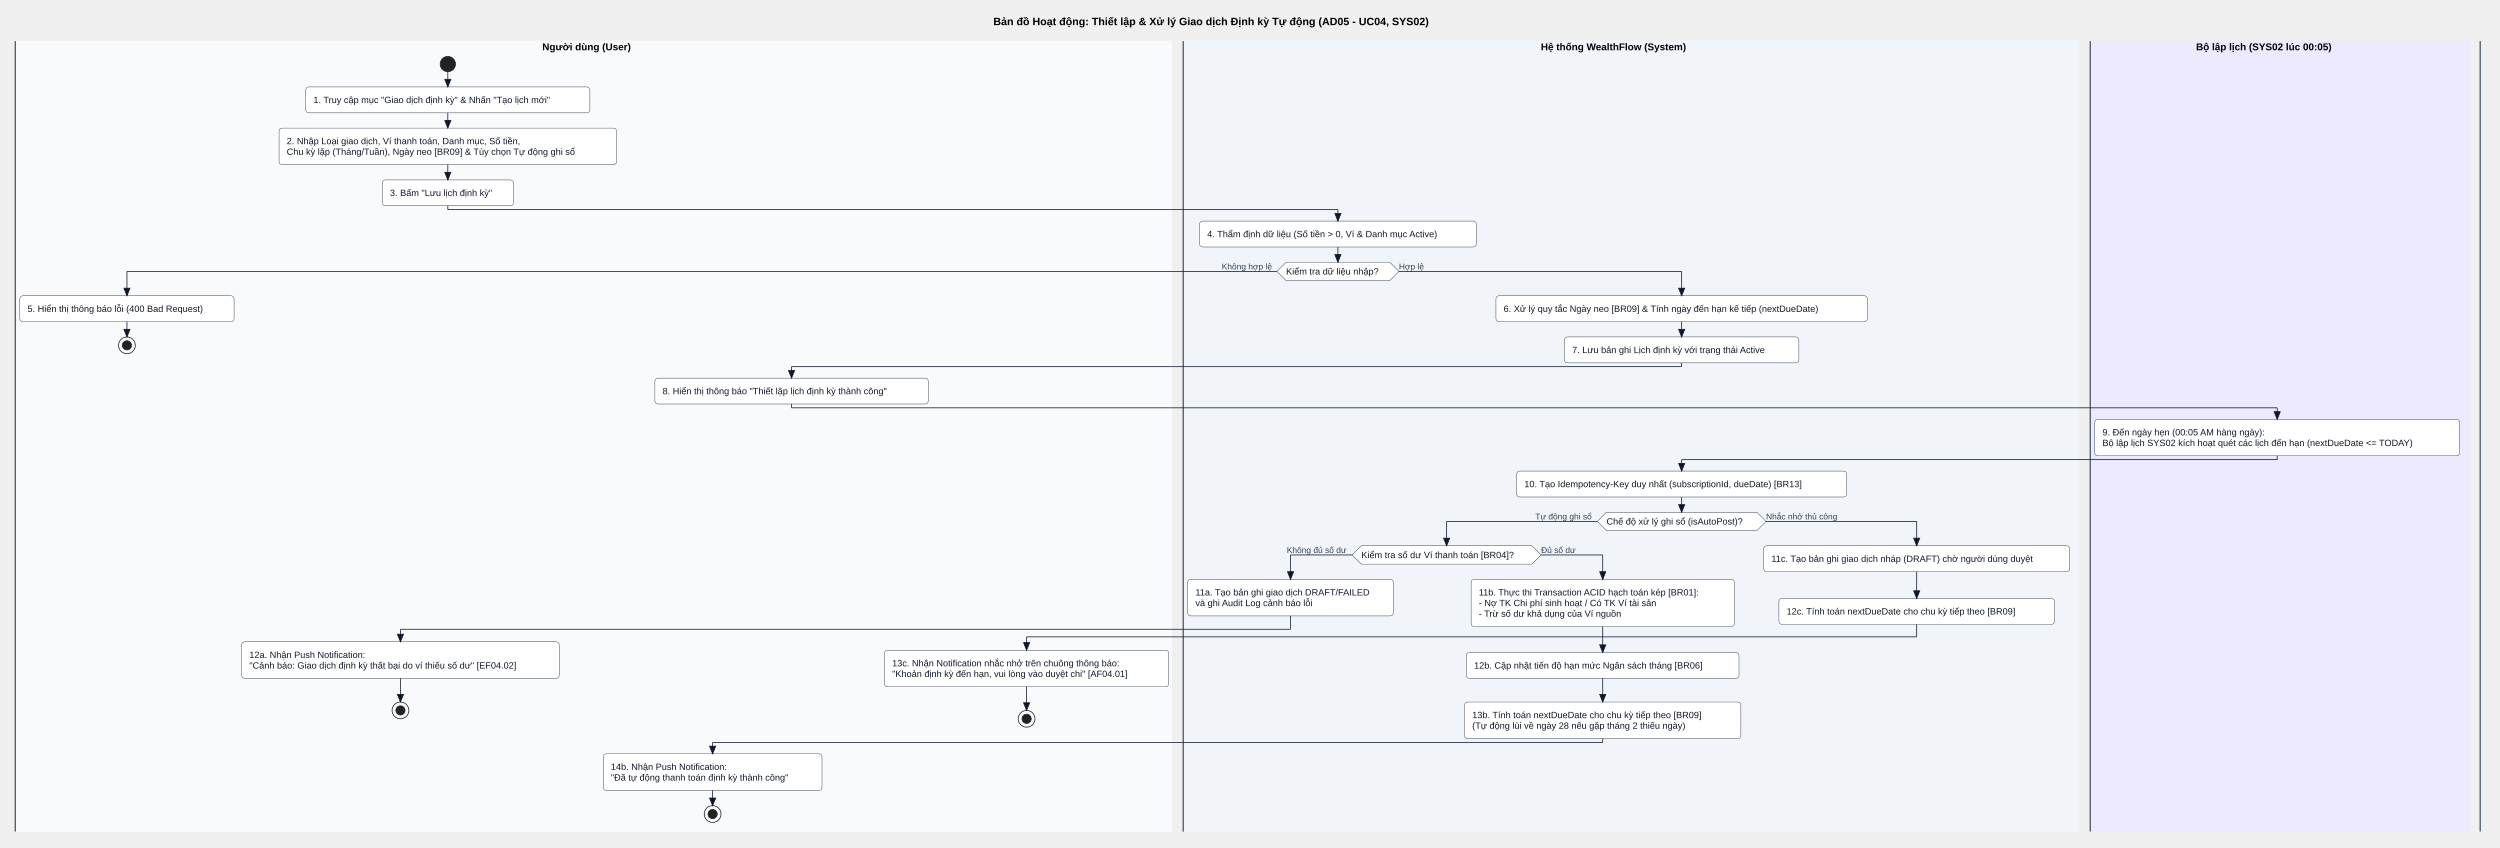
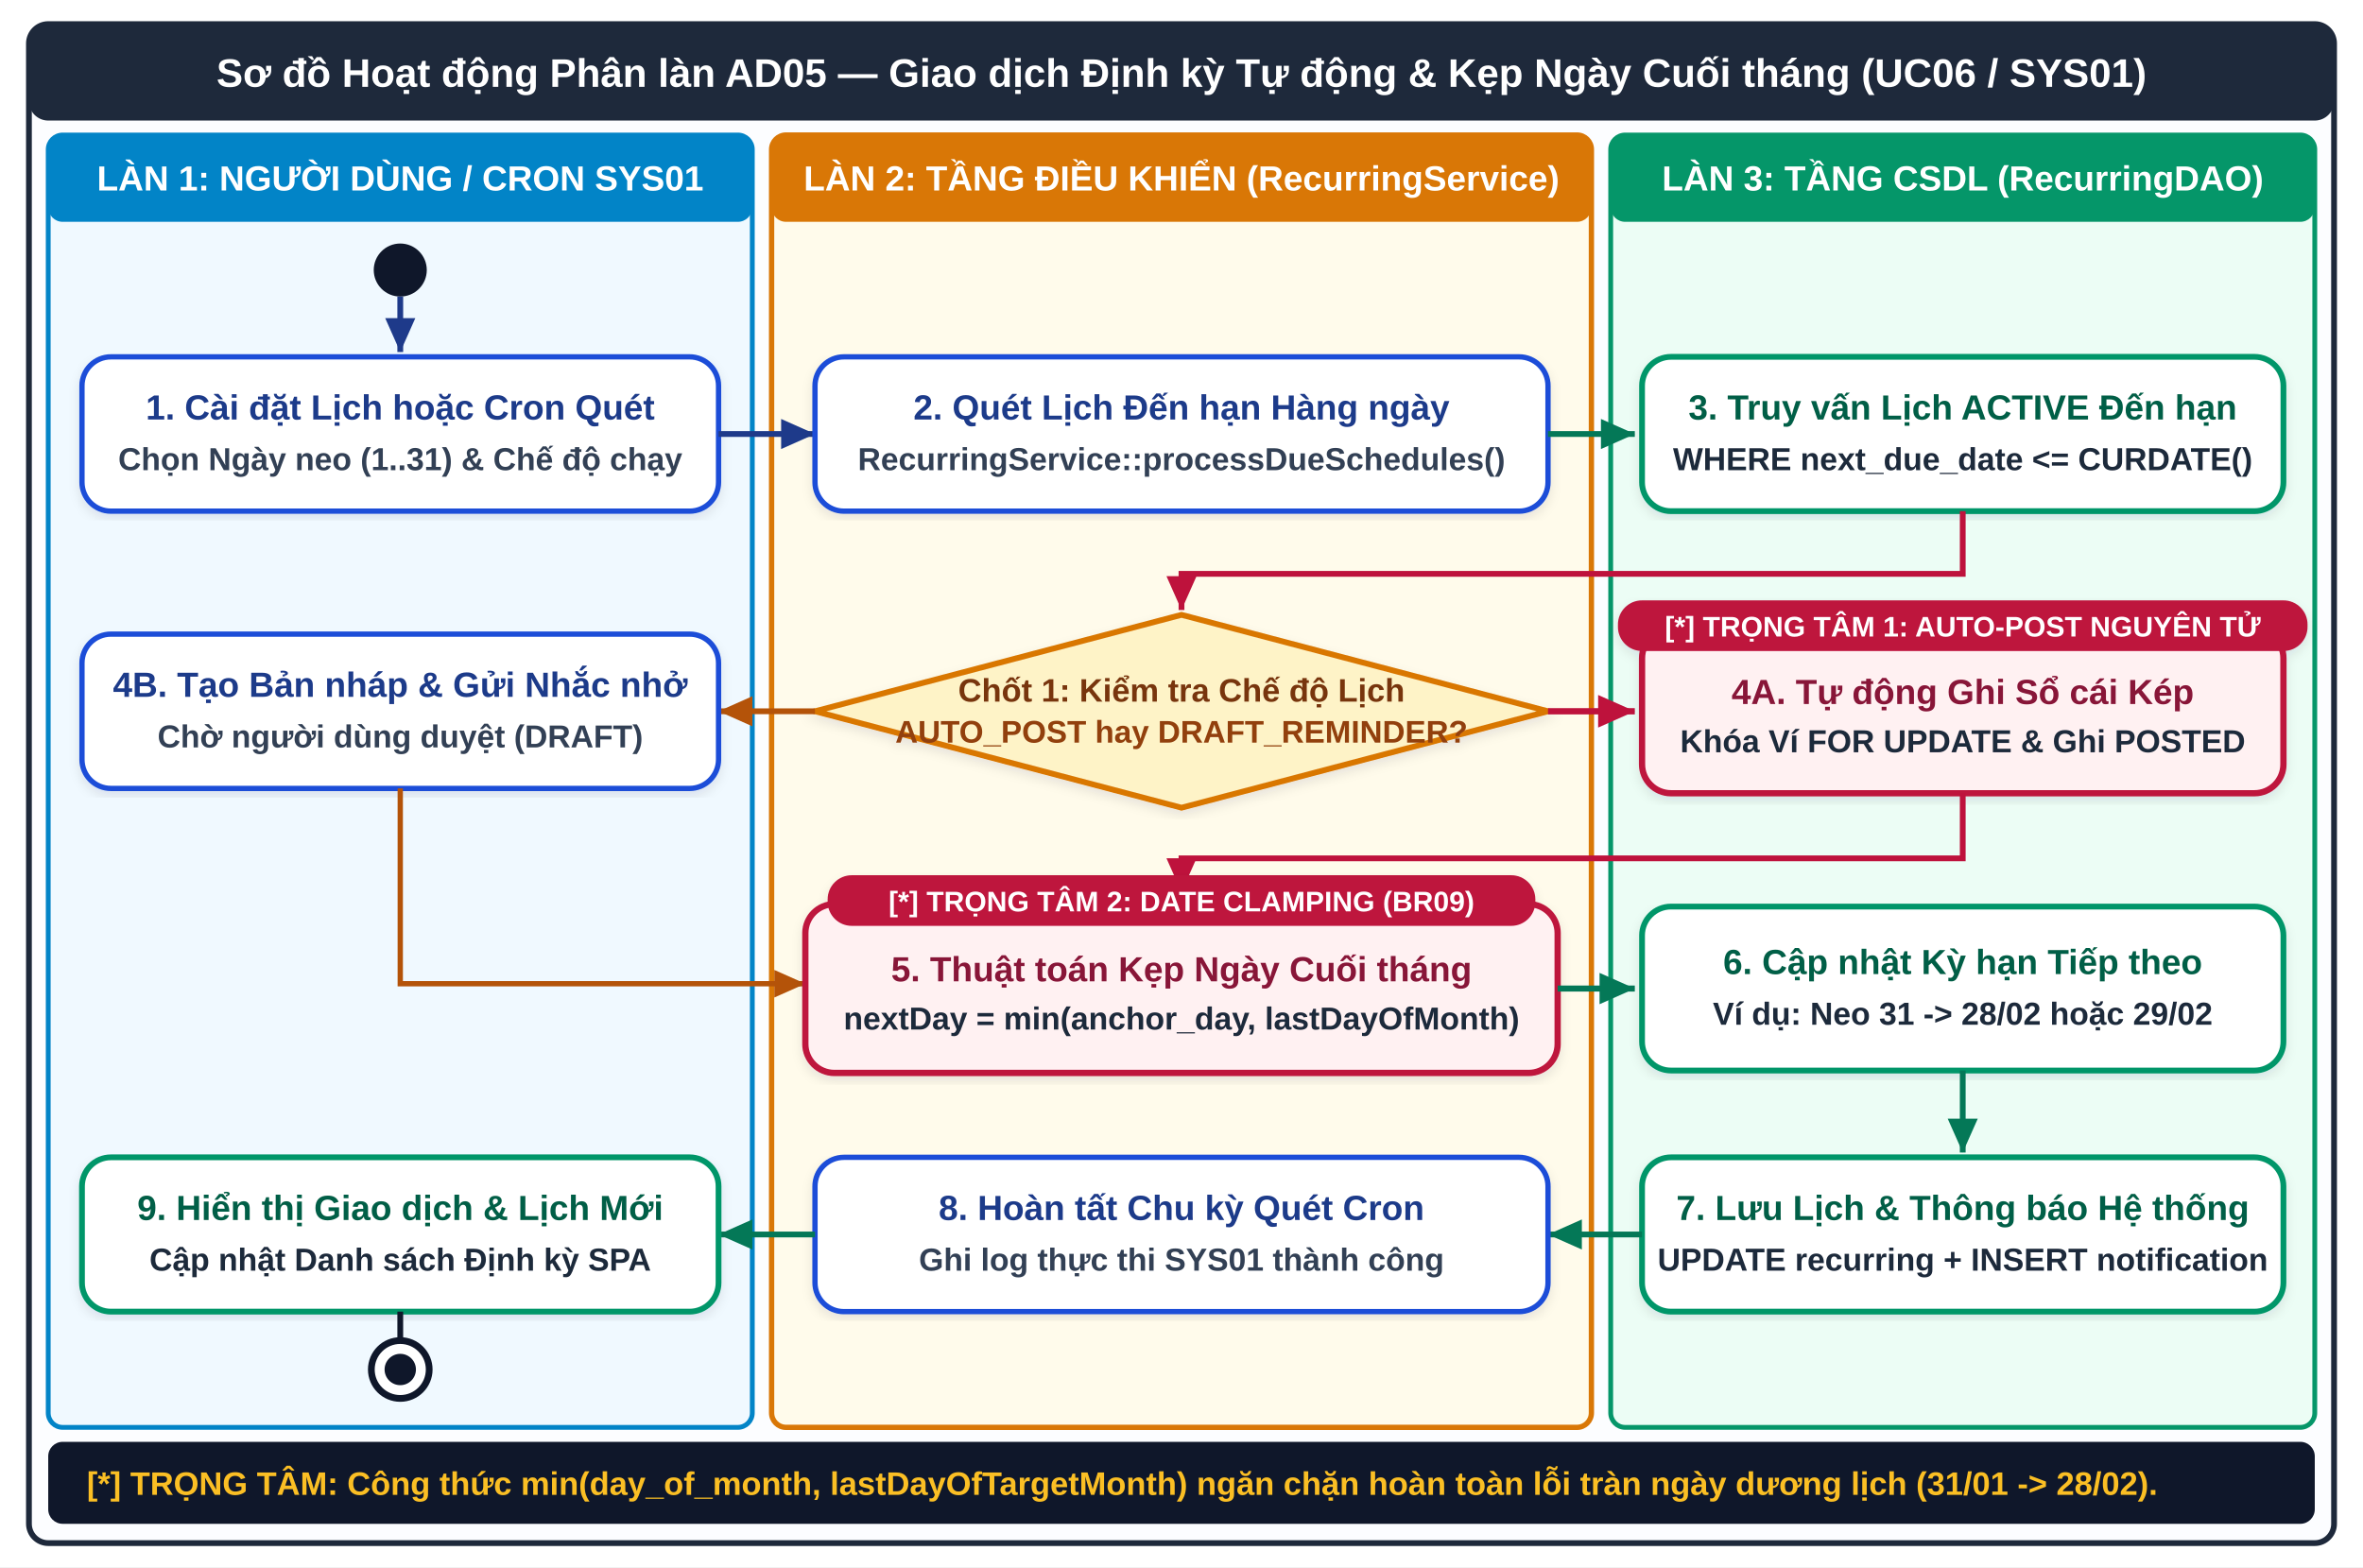
- <svg xmlns="http://www.w3.org/2000/svg" version="1.1" data-diagram-type="ACTIVITY" style="width:3278px;height:1111px;background:#FFFFFF;" width="3278px" height="1111px" viewBox="0 0 3278 1111" zoomAndPan="magnify" preserveAspectRatio="none" contentStyleType="text/css">
-   <defs />
-   <g font-family="sans-serif" lengthAdjust="spacing">
-     <g class="title" data-source-line="1">
-       <text x="1302.459" y="32.995" fill="#000" font-size="14" textLength="671.084" font-weight="700" font-family="'Segoe UI', Arial, sans-serif">Bản đồ Hoạt động: Thiết lập &amp; Xử lý Giao dịch Định kỳ Tự động (AD05 - UC04, SYS02)</text>
-     </g>
-     <rect x="20" y="53.863" width="3231.003" height="15.133" fill="none" style="stroke:none;" />
-     <rect x="20" y="53.863" width="1516.415" height="1036.508" fill="#F8FAFC" style="stroke:#F8FAFC;stroke-width:1;" />
-     <ellipse cx="587.181" cy="83.996" rx="10" ry="10" fill="#222" style="stroke:#222;stroke-width:1;" />
-     <rect x="400.887" y="113.996" width="372.588" height="33.969" fill="#FFF" style="stroke:#0F172A;stroke-width:0.5;" rx="4" ry="4" />
-     <text x="410.887" y="135.134" fill="#0F172A" font-size="12" textLength="352.588" font-family="'Segoe UI', Arial, sans-serif">1. Truy cập mục "Giao dịch định kỳ" &amp; Nhấn "Tạo lịch mới"</text>
-     <rect x="365.903" y="167.964" width="442.555" height="47.938" fill="#FFF" style="stroke:#0F172A;stroke-width:0.5;" rx="4" ry="4" />
-     <text x="375.903" y="189.103" fill="#0F172A" font-size="12" textLength="344.842" font-family="'Segoe UI', Arial, sans-serif">2. Nhập Loại giao dịch, Ví thanh toán, Danh mục, Số tiền,</text>
-     <text x="375.903" y="203.072" fill="#0F172A" font-size="12" textLength="422.555" font-family="'Segoe UI', Arial, sans-serif">Chu kỳ lặp (Tháng/Tuần), Ngày neo [BR09] &amp; Tùy chọn Tự động ghi sổ</text>
-     <rect x="501.272" y="235.902" width="171.816" height="33.969" fill="#FFF" style="stroke:#0F172A;stroke-width:0.5;" rx="4" ry="4" />
-     <text x="511.272" y="257.041" fill="#0F172A" font-size="12" textLength="151.816" font-family="'Segoe UI', Arial, sans-serif">3. Bấm "Lưu lịch định kỳ"</text>
-     <rect x="26" y="387.839" width="280.906" height="33.969" fill="#FFF" style="stroke:#0F172A;stroke-width:0.5;" rx="4" ry="4" />
-     <text x="36" y="408.978" fill="#0F172A" font-size="12" textLength="260.906" font-family="'Segoe UI', Arial, sans-serif">5. Hiển thị thông báo lỗi (400 Bad Request)</text>
-     <ellipse cx="166.453" cy="452.808" rx="11" ry="11" fill="none" style="stroke:#222;stroke-width:1;" />
-     <ellipse cx="166.453" cy="452.808" rx="6" ry="6" fill="#222" style="stroke:#222;stroke-width:1;" />
-     <rect x="858.704" y="495.777" width="358.408" height="33.969" fill="#FFF" style="stroke:#0F172A;stroke-width:0.5;" rx="4" ry="4" />
-     <text x="868.704" y="516.916" fill="#0F172A" font-size="12" textLength="338.408" font-family="'Segoe UI', Arial, sans-serif">8. Hiển thị thông báo "Thiết lập lịch định kỳ thành công"</text>
-     <rect x="316.906" y="841.558" width="416.34" height="47.938" fill="#FFF" style="stroke:#0F172A;stroke-width:0.5;" rx="4" ry="4" />
-     <text x="326.906" y="862.697" fill="#0F172A" font-size="12" textLength="171.018" font-family="'Segoe UI', Arial, sans-serif">12a. Nhận Push Notification:</text>
-     <text x="326.906" y="876.666" fill="#0F172A" font-size="12" textLength="396.34" font-family="'Segoe UI', Arial, sans-serif">"Cảnh báo: Giao dịch định kỳ thất bại do ví thiếu số dư" [EF04.02]</text>
-     <ellipse cx="525.076" cy="931.496" rx="11" ry="11" fill="none" style="stroke:#222;stroke-width:1;" />
-     <ellipse cx="525.076" cy="931.496" rx="6" ry="6" fill="#222" style="stroke:#222;stroke-width:1;" />
-     <rect x="790.98" y="988.433" width="286.83" height="47.938" fill="#FFF" style="stroke:#0F172A;stroke-width:0.5;" rx="4" ry="4" />
-     <text x="800.98" y="1009.572" fill="#0F172A" font-size="12" textLength="171.281" font-family="'Segoe UI', Arial, sans-serif">14b. Nhận Push Notification:</text>
-     <text x="800.98" y="1023.541" fill="#0F172A" font-size="12" textLength="266.83" font-family="'Segoe UI', Arial, sans-serif">"Đã tự động thanh toán định kỳ thành công"</text>
-     <ellipse cx="934.396" cy="1067.371" rx="11" ry="11" fill="none" style="stroke:#222;stroke-width:1;" />
-     <ellipse cx="934.396" cy="1067.371" rx="6" ry="6" fill="#222" style="stroke:#222;stroke-width:1;" />
-     <rect x="1159.745" y="852.558" width="372.67" height="47.938" fill="#FFF" style="stroke:#0F172A;stroke-width:0.5;" rx="4" ry="4" />
-     <text x="1169.745" y="873.697" fill="#0F172A" font-size="12" textLength="338.537" font-family="'Segoe UI', Arial, sans-serif">13c. Nhận Notification nhắc nhở trên chuông thông báo:</text>
-     <text x="1169.745" y="887.666" fill="#0F172A" font-size="12" textLength="352.67" font-family="'Segoe UI', Arial, sans-serif">"Khoản định kỳ đến hạn, vui lòng vào duyệt chi" [AF04.01]</text>
-     <ellipse cx="1346.08" cy="942.496" rx="11" ry="11" fill="none" style="stroke:#222;stroke-width:1;" />
-     <ellipse cx="1346.08" cy="942.496" rx="6" ry="6" fill="#222" style="stroke:#222;stroke-width:1;" />
-     <line x1="20" y1="53.863" x2="20" y2="1090.371" style="stroke:#334155;stroke-width:1.5;" />
-     <rect x="1551.415" y="53.863" width="1174.291" height="1036.508" fill="#F1F5F9" style="stroke:#F1F5F9;stroke-width:1;" />
-     <rect x="1572.852" y="289.871" width="362.838" height="33.969" fill="#FFF" style="stroke:#0F172A;stroke-width:0.5;" rx="4" ry="4" />
-     <text x="1582.852" y="311.009" fill="#0F172A" font-size="12" textLength="342.838" font-family="'Segoe UI', Arial, sans-serif">4. Thẩm định dữ liệu (Số tiền &gt; 0, Ví &amp; Danh mục Active)</text>
-     <polygon points="1686.294,343.839,1822.249,343.839,1834.249,355.839,1822.249,367.839,1686.294,367.839,1674.294,355.839,1686.294,343.839" fill="#FFF" style="stroke:#0F172A;stroke-width:0.5;stroke-linejoin:miter;stroke-miterlimit:10;" />
-     <text x="1686.294" y="359.994" fill="#0F172A" font-size="12" textLength="135.955" font-family="'Segoe UI', Arial, sans-serif">Kiểm tra dữ liệu nhập?</text>
-     <text x="1601.924" y="353.245" fill="#334155" font-size="11" textLength="72.37" font-family="'Segoe UI', Arial, sans-serif">Không hợp lệ</text>
-     <text x="1834.249" y="353.245" fill="#334155" font-size="11" textLength="35.304" font-family="'Segoe UI', Arial, sans-serif">Hợp lệ</text>
-     <rect x="1961.494" y="387.839" width="487.01" height="33.969" fill="#FFF" style="stroke:#0F172A;stroke-width:0.5;" rx="4" ry="4" />
-     <text x="1971.494" y="408.978" fill="#0F172A" font-size="12" textLength="467.01" font-family="'Segoe UI', Arial, sans-serif">6. Xử lý quy tắc Ngày neo [BR09] &amp; Tính ngày đến hạn kế tiếp (nextDueDate)</text>
-     <rect x="2051.309" y="441.808" width="307.379" height="33.969" fill="#FFF" style="stroke:#0F172A;stroke-width:0.5;" rx="4" ry="4" />
-     <text x="2061.309" y="462.947" fill="#0F172A" font-size="12" textLength="287.379" font-family="'Segoe UI', Arial, sans-serif">7. Lưu bản ghi Lịch định kỳ với trạng thái Active</text>
-     <rect x="1988.655" y="617.683" width="432.688" height="33.969" fill="#FFF" style="stroke:#0F172A;stroke-width:0.5;" rx="4" ry="4" />
-     <text x="1998.655" y="638.822" fill="#0F172A" font-size="12" textLength="412.688" font-family="'Segoe UI', Arial, sans-serif">10. Tạo Idempotency-Key duy nhất (subscriptionId, dueDate) [BR13]</text>
-     <polygon points="2106.388,671.652,2303.609,671.652,2315.609,683.652,2303.609,695.652,2106.388,695.652,2094.388,683.652,2106.388,671.652" fill="#FFF" style="stroke:#0F172A;stroke-width:0.5;stroke-linejoin:miter;stroke-miterlimit:10;" />
-     <text x="2106.388" y="687.806" fill="#0F172A" font-size="12" textLength="197.221" font-family="'Segoe UI', Arial, sans-serif">Chế độ xử lý ghi sổ (isAutoPost)?</text>
-     <text x="2013.07" y="681.058" fill="#334155" font-size="11" textLength="81.318" font-family="'Segoe UI', Arial, sans-serif">Tự động ghi sổ</text>
-     <text x="2315.609" y="681.058" fill="#334155" font-size="11" textLength="104.14" font-family="'Segoe UI', Arial, sans-serif">Nhắc nhở thủ công</text>
-     <polygon points="1784.936,715.652,2008.717,715.652,2020.717,727.652,2008.717,739.652,1784.936,739.652,1772.936,727.652,1784.936,715.652" fill="#FFF" style="stroke:#0F172A;stroke-width:0.5;stroke-linejoin:miter;stroke-miterlimit:10;" />
-     <text x="1784.936" y="731.806" fill="#0F172A" font-size="12" textLength="223.781" font-family="'Segoe UI', Arial, sans-serif">Kiểm tra số dư Ví thanh toán [BR04]?</text>
-     <text x="1687.208" y="725.058" fill="#334155" font-size="11" textLength="85.728" font-family="'Segoe UI', Arial, sans-serif">Không đủ số dư</text>
-     <text x="2020.717" y="725.058" fill="#334155" font-size="11" textLength="48.904" font-family="'Segoe UI', Arial, sans-serif">Đủ số dư</text>
-     <rect x="1557.415" y="759.652" width="269.504" height="47.938" fill="#FFF" style="stroke:#0F172A;stroke-width:0.5;" rx="4" ry="4" />
-     <text x="1567.415" y="780.791" fill="#0F172A" font-size="12" textLength="249.504" font-family="'Segoe UI', Arial, sans-serif">11a. Tạo bản ghi giao dịch DRAFT/FAILED</text>
-     <text x="1567.415" y="794.759" fill="#0F172A" font-size="12" textLength="174.498" font-family="'Segoe UI', Arial, sans-serif">và ghi Audit Log cảnh báo lỗi</text>
-     <rect x="1928.915" y="759.652" width="345.143" height="61.906" fill="#FFF" style="stroke:#0F172A;stroke-width:0.5;" rx="4" ry="4" />
-     <text x="1938.915" y="780.791" fill="#0F172A" font-size="12" textLength="325.143" font-family="'Segoe UI', Arial, sans-serif">11b. Thực thi Transaction ACID hạch toán kép [BR01]:</text>
-     <text x="1938.915" y="794.759" fill="#0F172A" font-size="12" textLength="254.408" font-family="'Segoe UI', Arial, sans-serif">- Nợ TK Chi phí sinh hoạt / Có TK Ví tài sản</text>
-     <text x="1938.915" y="808.728" fill="#0F172A" font-size="12" textLength="206.76" font-family="'Segoe UI', Arial, sans-serif">- Trừ số dư khả dụng của Ví nguồn</text>
-     <rect x="1922.807" y="855.527" width="357.359" height="33.969" fill="#FFF" style="stroke:#0F172A;stroke-width:0.5;" rx="4" ry="4" />
-     <text x="1932.807" y="876.666" fill="#0F172A" font-size="12" textLength="337.359" font-family="'Segoe UI', Arial, sans-serif">12b. Cập nhật tiến độ hạn mức Ngân sách tháng [BR06]</text>
-     <rect x="1920.337" y="920.496" width="362.299" height="47.938" fill="#FFF" style="stroke:#0F172A;stroke-width:0.5;" rx="4" ry="4" />
-     <text x="1930.337" y="941.634" fill="#0F172A" font-size="12" textLength="342.299" font-family="'Segoe UI', Arial, sans-serif">13b. Tính toán nextDueDate cho chu kỳ tiếp theo [BR09]</text>
-     <text x="1930.337" y="955.603" fill="#0F172A" font-size="12" textLength="318.158" font-family="'Segoe UI', Arial, sans-serif">(Tự động lùi về ngày 28 nếu gặp tháng 2 thiếu ngày)</text>
-     <rect x="2312.636" y="715.652" width="401.07" height="33.969" fill="#FFF" style="stroke:#0F172A;stroke-width:0.5;" rx="4" ry="4" />
-     <text x="2322.636" y="736.791" fill="#0F172A" font-size="12" textLength="381.07" font-family="'Segoe UI', Arial, sans-serif">11c. Tạo bản ghi giao dịch nháp (DRAFT) chờ người dùng duyệt</text>
-     <rect x="2332.531" y="784.621" width="361.279" height="33.969" fill="#FFF" style="stroke:#0F172A;stroke-width:0.5;" rx="4" ry="4" />
-     <text x="2342.531" y="805.759" fill="#0F172A" font-size="12" textLength="341.279" font-family="'Segoe UI', Arial, sans-serif">12c. Tính toán nextDueDate cho chu kỳ tiếp theo [BR09]</text>
-     <line x1="1551.415" y1="53.863" x2="1551.415" y2="1090.371" style="stroke:#334155;stroke-width:1.5;" />
-     <rect x="2740.706" y="53.863" width="496.297" height="1036.508" fill="#EDE9FE" style="stroke:#EDE9FE;stroke-width:1;" />
-     <rect x="2746.706" y="549.746" width="478.297" height="47.938" fill="#FFF" style="stroke:#0F172A;stroke-width:0.5;" rx="4" ry="4" />
-     <text x="2756.706" y="570.884" fill="#0F172A" font-size="12" textLength="241.119" font-family="'Segoe UI', Arial, sans-serif">9. Đến ngày hẹn (00:05 AM hàng ngày):</text>
-     <text x="2756.706" y="584.853" fill="#0F172A" font-size="12" textLength="458.297" font-family="'Segoe UI', Arial, sans-serif">Bộ lập lịch SYS02 kích hoạt quét các lịch đến hạn (nextDueDate &lt;= TODAY)</text>
-     <line x1="2740.706" y1="53.863" x2="2740.706" y2="1090.371" style="stroke:#334155;stroke-width:1.5;" />
-     <line x1="3252.003" y1="53.863" x2="3252.003" y2="1090.371" style="stroke:#334155;stroke-width:1.5;" />
-     <line x1="587.181" y1="93.996" x2="587.181" y2="113.996" style="stroke:#0F172A;stroke-width:1;" />
-     <polygon points="583.181,103.996,591.181,103.996,587.181,113.996" fill="#0F172A" style="stroke:#0F172A;stroke-width:1;stroke-linejoin:miter;stroke-miterlimit:10;" />
-     <line x1="587.181" y1="147.964" x2="587.181" y2="167.964" style="stroke:#0F172A;stroke-width:1;" />
-     <polygon points="583.181,157.964,591.181,157.964,587.181,167.964" fill="#0F172A" style="stroke:#0F172A;stroke-width:1;stroke-linejoin:miter;stroke-miterlimit:10;" />
-     <line x1="587.181" y1="215.902" x2="587.181" y2="235.902" style="stroke:#0F172A;stroke-width:1;" />
-     <polygon points="583.181,225.902,591.181,225.902,587.181,235.902" fill="#0F172A" style="stroke:#0F172A;stroke-width:1;stroke-linejoin:miter;stroke-miterlimit:10;" />
-     <line x1="166.453" y1="421.808" x2="166.453" y2="441.808" style="stroke:#0F172A;stroke-width:1;" />
-     <polygon points="162.453,431.808,170.453,431.808,166.453,441.808" fill="#0F172A" style="stroke:#0F172A;stroke-width:1;stroke-linejoin:miter;stroke-miterlimit:10;" />
-     <line x1="525.076" y1="889.496" x2="525.076" y2="920.496" style="stroke:#0F172A;stroke-width:1;" />
-     <polygon points="521.076,910.496,529.076,910.496,525.076,920.496" fill="#0F172A" style="stroke:#0F172A;stroke-width:1;stroke-linejoin:miter;stroke-miterlimit:10;" />
-     <line x1="934.396" y1="1036.371" x2="934.396" y2="1056.371" style="stroke:#0F172A;stroke-width:1;" />
-     <polygon points="930.396,1046.371,938.396,1046.371,934.396,1056.371" fill="#0F172A" style="stroke:#0F172A;stroke-width:1;stroke-linejoin:miter;stroke-miterlimit:10;" />
-     <line x1="1346.08" y1="900.496" x2="1346.08" y2="931.496" style="stroke:#0F172A;stroke-width:1;" />
-     <polygon points="1342.08,921.496,1350.08,921.496,1346.08,931.496" fill="#0F172A" style="stroke:#0F172A;stroke-width:1;stroke-linejoin:miter;stroke-miterlimit:10;" />
-     <line x1="2204.999" y1="421.808" x2="2204.999" y2="441.808" style="stroke:#0F172A;stroke-width:1;" />
-     <polygon points="2200.999,431.808,2208.999,431.808,2204.999,441.808" fill="#0F172A" style="stroke:#0F172A;stroke-width:1;stroke-linejoin:miter;stroke-miterlimit:10;" />
-     <line x1="2101.486" y1="821.558" x2="2101.486" y2="855.527" style="stroke:#0F172A;stroke-width:1;" />
-     <polygon points="2097.486,845.527,2105.486,845.527,2101.486,855.527" fill="#0F172A" style="stroke:#0F172A;stroke-width:1;stroke-linejoin:miter;stroke-miterlimit:10;" />
-     <line x1="2101.486" y1="889.496" x2="2101.486" y2="920.496" style="stroke:#0F172A;stroke-width:1;" />
-     <polygon points="2097.486,910.496,2105.486,910.496,2101.486,920.496" fill="#0F172A" style="stroke:#0F172A;stroke-width:1;stroke-linejoin:miter;stroke-miterlimit:10;" />
-     <line x1="1772.936" y1="727.652" x2="1692.167" y2="727.652" style="stroke:#0F172A;stroke-width:1;" />
-     <line x1="1692.167" y1="727.652" x2="1692.167" y2="759.652" style="stroke:#0F172A;stroke-width:1;" />
-     <polygon points="1688.167,749.652,1696.167,749.652,1692.167,759.652" fill="#0F172A" style="stroke:#0F172A;stroke-width:1;stroke-linejoin:miter;stroke-miterlimit:10;" />
-     <line x1="2020.717" y1="727.652" x2="2101.486" y2="727.652" style="stroke:#0F172A;stroke-width:1;" />
-     <line x1="2101.486" y1="727.652" x2="2101.486" y2="759.652" style="stroke:#0F172A;stroke-width:1;" />
-     <polygon points="2097.486,749.652,2105.486,749.652,2101.486,759.652" fill="#0F172A" style="stroke:#0F172A;stroke-width:1;stroke-linejoin:miter;stroke-miterlimit:10;" />
-     <line x1="2513.171" y1="749.621" x2="2513.171" y2="784.621" style="stroke:#0F172A;stroke-width:1;" />
-     <polygon points="2509.171,774.621,2517.171,774.621,2513.171,784.621" fill="#0F172A" style="stroke:#0F172A;stroke-width:1;stroke-linejoin:miter;stroke-miterlimit:10;" />
-     <line x1="2094.388" y1="683.652" x2="1896.827" y2="683.652" style="stroke:#0F172A;stroke-width:1;" />
-     <line x1="1896.827" y1="683.652" x2="1896.827" y2="715.652" style="stroke:#0F172A;stroke-width:1;" />
-     <polygon points="1892.827,705.652,1900.827,705.652,1896.827,715.652" fill="#0F172A" style="stroke:#0F172A;stroke-width:1;stroke-linejoin:miter;stroke-miterlimit:10;" />
-     <line x1="2315.609" y1="683.652" x2="2513.171" y2="683.652" style="stroke:#0F172A;stroke-width:1;" />
-     <line x1="2513.171" y1="683.652" x2="2513.171" y2="715.652" style="stroke:#0F172A;stroke-width:1;" />
-     <polygon points="2509.171,705.652,2517.171,705.652,2513.171,715.652" fill="#0F172A" style="stroke:#0F172A;stroke-width:1;stroke-linejoin:miter;stroke-miterlimit:10;" />
-     <line x1="2204.999" y1="651.652" x2="2204.999" y2="671.652" style="stroke:#0F172A;stroke-width:1;" />
-     <polygon points="2200.999,661.652,2208.999,661.652,2204.999,671.652" fill="#0F172A" style="stroke:#0F172A;stroke-width:1;stroke-linejoin:miter;stroke-miterlimit:10;" />
-     <line x1="1834.249" y1="355.839" x2="2204.999" y2="355.839" style="stroke:#0F172A;stroke-width:1;" />
-     <line x1="2204.999" y1="355.839" x2="2204.999" y2="387.839" style="stroke:#0F172A;stroke-width:1;" />
-     <polygon points="2200.999,377.839,2208.999,377.839,2204.999,387.839" fill="#0F172A" style="stroke:#0F172A;stroke-width:1;stroke-linejoin:miter;stroke-miterlimit:10;" />
-     <line x1="1754.271" y1="323.839" x2="1754.271" y2="343.839" style="stroke:#0F172A;stroke-width:1;" />
-     <polygon points="1750.271,333.839,1758.271,333.839,1754.271,343.839" fill="#0F172A" style="stroke:#0F172A;stroke-width:1;stroke-linejoin:miter;stroke-miterlimit:10;" />
-     <line x1="587.181" y1="269.871" x2="587.181" y2="274.871" style="stroke:#0F172A;stroke-width:1;" />
-     <line x1="587.181" y1="274.871" x2="1754.271" y2="274.871" style="stroke:#0F172A;stroke-width:1;" />
-     <line x1="1754.271" y1="274.871" x2="1754.271" y2="289.871" style="stroke:#0F172A;stroke-width:1;" />
-     <polygon points="1750.271,279.871,1758.271,279.871,1754.271,289.871" fill="#0F172A" style="stroke:#0F172A;stroke-width:1;stroke-linejoin:miter;stroke-miterlimit:10;" />
-     <line x1="2204.999" y1="475.777" x2="2204.999" y2="480.777" style="stroke:#0F172A;stroke-width:1;" />
-     <line x1="2204.999" y1="480.777" x2="1037.908" y2="480.777" style="stroke:#0F172A;stroke-width:1;" />
-     <line x1="1037.908" y1="480.777" x2="1037.908" y2="495.777" style="stroke:#0F172A;stroke-width:1;" />
-     <polygon points="1033.908,485.777,1041.908,485.777,1037.908,495.777" fill="#0F172A" style="stroke:#0F172A;stroke-width:1;stroke-linejoin:miter;stroke-miterlimit:10;" />
-     <line x1="1037.908" y1="529.746" x2="1037.908" y2="534.746" style="stroke:#0F172A;stroke-width:1;" />
-     <line x1="1037.908" y1="534.746" x2="2985.854" y2="534.746" style="stroke:#0F172A;stroke-width:1;" />
-     <line x1="2985.854" y1="534.746" x2="2985.854" y2="549.746" style="stroke:#0F172A;stroke-width:1;" />
-     <polygon points="2981.854,539.746,2989.854,539.746,2985.854,549.746" fill="#0F172A" style="stroke:#0F172A;stroke-width:1;stroke-linejoin:miter;stroke-miterlimit:10;" />
-     <line x1="2985.854" y1="597.683" x2="2985.854" y2="602.683" style="stroke:#0F172A;stroke-width:1;" />
-     <line x1="2985.854" y1="602.683" x2="2204.999" y2="602.683" style="stroke:#0F172A;stroke-width:1;" />
-     <line x1="2204.999" y1="602.683" x2="2204.999" y2="617.683" style="stroke:#0F172A;stroke-width:1;" />
-     <polygon points="2200.999,607.683,2208.999,607.683,2204.999,617.683" fill="#0F172A" style="stroke:#0F172A;stroke-width:1;stroke-linejoin:miter;stroke-miterlimit:10;" />
-     <line x1="1692.167" y1="807.589" x2="1692.167" y2="825.089" style="stroke:#0F172A;stroke-width:1;" />
-     <line x1="1692.167" y1="825.089" x2="525.076" y2="825.089" style="stroke:#0F172A;stroke-width:1;" />
-     <line x1="525.076" y1="825.089" x2="525.076" y2="841.558" style="stroke:#0F172A;stroke-width:1;" />
-     <polygon points="521.076,831.558,529.076,831.558,525.076,841.558" fill="#0F172A" style="stroke:#0F172A;stroke-width:1;stroke-linejoin:miter;stroke-miterlimit:10;" />
-     <line x1="2101.486" y1="968.433" x2="2101.486" y2="973.433" style="stroke:#0F172A;stroke-width:1;" />
-     <line x1="2101.486" y1="973.433" x2="934.396" y2="973.433" style="stroke:#0F172A;stroke-width:1;" />
-     <line x1="934.396" y1="973.433" x2="934.396" y2="988.433" style="stroke:#0F172A;stroke-width:1;" />
-     <polygon points="930.396,978.433,938.396,978.433,934.396,988.433" fill="#0F172A" style="stroke:#0F172A;stroke-width:1;stroke-linejoin:miter;stroke-miterlimit:10;" />
-     <line x1="2513.171" y1="818.589" x2="2513.171" y2="835.058" style="stroke:#0F172A;stroke-width:1;" />
-     <line x1="2513.171" y1="835.058" x2="1346.08" y2="835.058" style="stroke:#0F172A;stroke-width:1;" />
-     <line x1="1346.08" y1="835.058" x2="1346.08" y2="852.558" style="stroke:#0F172A;stroke-width:1;" />
-     <polygon points="1342.08,842.558,1350.08,842.558,1346.08,852.558" fill="#0F172A" style="stroke:#0F172A;stroke-width:1;stroke-linejoin:miter;stroke-miterlimit:10;" />
-     <line x1="1674.294" y1="355.839" x2="166.453" y2="355.839" style="stroke:#0F172A;stroke-width:1;" />
-     <line x1="166.453" y1="355.839" x2="166.453" y2="387.839" style="stroke:#0F172A;stroke-width:1;" />
-     <polygon points="162.453,377.839,170.453,377.839,166.453,387.839" fill="#0F172A" style="stroke:#0F172A;stroke-width:1;stroke-linejoin:miter;stroke-miterlimit:10;" />
-     <text x="711.005" y="65.93" fill="#000" font-size="13" textLength="134.405" font-weight="700" font-family="'Segoe UI', Arial, sans-serif">Người dùng (User)</text>
-     <text x="2020.36" y="65.93" fill="#000" font-size="13" textLength="228.401" font-weight="700" font-family="'Segoe UI', Arial, sans-serif">Hệ thống WealthFlow (System)</text>
-     <text x="2879.461" y="65.93" fill="#000" font-size="13" textLength="210.787" font-weight="700" font-family="'Segoe UI', Arial, sans-serif">Bộ lập lịch (SYS02 lúc 00:05)</text>
+ <svg xmlns="http://www.w3.org/2000/svg" viewBox="0 0 980 650" width="980" height="650" font-family="Segoe UI, Arial, sans-serif">
+   <defs>
+     <filter id="shadow" x="-4%" y="-4%" width="108%" height="110%">
+       <feDropShadow dx="0" dy="2" stdDeviation="2.2" flood-color="#0f172a" flood-opacity="0.10" />
+     </filter>
+     <marker id="arr-navy" viewBox="0 0 10 10" refX="9" refY="5" markerWidth="6.5" markerHeight="6.5" orient="auto-start-reverse">
+       <path d="M 0 1 L 9 5 L 0 9 z" fill="#1e3a8a" />
+     </marker>
+     <marker id="arr-red" viewBox="0 0 10 10" refX="9" refY="5" markerWidth="6.5" markerHeight="6.5" orient="auto-start-reverse">
+       <path d="M 0 1 L 9 5 L 0 9 z" fill="#be123c" />
+     </marker>
+     <marker id="arr-green" viewBox="0 0 10 10" refX="9" refY="5" markerWidth="6.5" markerHeight="6.5" orient="auto-start-reverse">
+       <path d="M 0 1 L 9 5 L 0 9 z" fill="#047857" />
+     </marker>
+     <marker id="arr-amber" viewBox="0 0 10 10" refX="9" refY="5" markerWidth="6.5" markerHeight="6.5" orient="auto-start-reverse">
+       <path d="M 0 1 L 9 5 L 0 9 z" fill="#b45309" />
+     </marker>
+   </defs>
+   <rect width="980" height="650" fill="#ffffff" />
+   <rect x="12" y="10" width="956" height="630" rx="8" fill="#fcfdff" stroke="#1e293b" stroke-width="2.4" />
+   <rect x="12" y="10" width="956" height="40" rx="8" fill="#1e293b" />
+   <text x="490" y="36" text-anchor="middle" fill="#ffffff" font-size="16.5" font-weight="700">Sơ đồ Hoạt động Phân làn AD05 — Giao dịch Định kỳ Tự động &amp; Kẹp Ngày Cuối tháng (UC06 / SYS01)</text>
+   <rect x="20" y="56" width="292" height="536" rx="6" fill="#f0f9ff" stroke="#0284c7" stroke-width="2" />
+   <rect x="20" y="56" width="292" height="36" rx="6" fill="#0284c7" />
+   <text x="166" y="79" text-anchor="middle" fill="#ffffff" font-size="14.5" font-weight="700">LÀN 1: NGƯỜI DÙNG / CRON SYS01</text>
+   <rect x="320" y="56" width="340" height="536" rx="6" fill="#fffbeb" stroke="#d97706" stroke-width="2.2" />
+   <rect x="320" y="56" width="340" height="36" rx="6" fill="#d97706" />
+   <text x="490" y="79" text-anchor="middle" fill="#ffffff" font-size="14.5" font-weight="700">LÀN 2: TẦNG ĐIỀU KHIỂN (RecurringService)</text>
+   <rect x="668" y="56" width="292" height="536" rx="6" fill="#ecfdf5" stroke="#059669" stroke-width="2" />
+   <rect x="668" y="56" width="292" height="36" rx="6" fill="#059669" />
+   <text x="814" y="79" text-anchor="middle" fill="#ffffff" font-size="14.5" font-weight="700">LÀN 3: TẦNG CSDL (RecurringDAO)</text>
+   <circle cx="166" cy="112" r="11" fill="#0f172a" />
+   <circle cx="166" cy="568" r="12" fill="#ffffff" stroke="#0f172a" stroke-width="2.8" />
+   <circle cx="166" cy="568" r="6.5" fill="#0f172a" />
+   <line x1="166" y1="123" x2="166" y2="146" stroke="#1e3a8a" stroke-width="2.4" marker-end="url(#arr-navy)" />
+   <g filter="url(#shadow)">
+     <rect x="34.0" y="148.0" width="264" height="64" rx="12" fill="#ffffff" stroke="#1d4ed8" stroke-width="2.2" />
+     <text x="166" y="174" text-anchor="middle" fill="#1e3a8a" font-size="14.5" font-weight="700">1. Cài đặt Lịch hoặc Cron Quét</text>
+     <text x="166" y="195" text-anchor="middle" fill="#334155" font-size="13.2" font-weight="600">Chọn Ngày neo (1..31) &amp; Chế độ chạy</text>
  </g>
+   <line x1="298" y1="180" x2="338" y2="180" stroke="#1e3a8a" stroke-width="2.4" marker-end="url(#arr-navy)" />
+   <g filter="url(#shadow)">
+     <rect x="338.0" y="148.0" width="304" height="64" rx="12" fill="#ffffff" stroke="#1d4ed8" stroke-width="2.2" />
+     <text x="490" y="174" text-anchor="middle" fill="#1e3a8a" font-size="14.5" font-weight="700">2. Quét Lịch Đến hạn Hàng ngày</text>
+     <text x="490" y="195" text-anchor="middle" fill="#334155" font-size="13.2" font-weight="600">RecurringService::processDueSchedules()</text>
+   </g>
+   <line x1="642" y1="180" x2="678" y2="180" stroke="#047857" stroke-width="2.4" marker-end="url(#arr-green)" />
+   <g filter="url(#shadow)">
+     <rect x="681.0" y="148.0" width="266" height="64" rx="12" fill="#ffffff" stroke="#059669" stroke-width="2.4" />
+     <text x="814" y="174" text-anchor="middle" fill="#065f46" font-size="14.5" font-weight="700">3. Truy vấn Lịch ACTIVE Đến hạn</text>
+     <text x="814" y="195" text-anchor="middle" fill="#1e293b" font-size="13.2" font-weight="600">WHERE next_due_date &lt;= CURDATE()</text>
+   </g>
+   <path d="M 814 212 L 814 238 L 490 238 L 490 253" fill="none" stroke="#be123c" stroke-width="2.4" marker-end="url(#arr-red)" />
+   <g filter="url(#shadow)">
+     <polygon points="490,255 642,295 490,335 338,295" fill="#fef3c7" stroke="#d97706" stroke-width="2.4" />
+     <text x="490" y="291" text-anchor="middle" fill="#78350f" font-size="13.5" font-weight="700">Chốt 1: Kiểm tra Chế độ Lịch</text>
+     <text x="490" y="308" text-anchor="middle" fill="#92400e" font-size="13" font-weight="700">AUTO_POST hay DRAFT_REMINDER?</text>
+   </g>
+   <line x1="642" y1="295" x2="678" y2="295" stroke="#be123c" stroke-width="2.6" marker-end="url(#arr-red)" />
+   <g filter="url(#shadow)">
+     <rect x="681.0" y="261.0" width="266" height="68" rx="12" fill="#fff1f2" stroke="#be123c" stroke-width="2.6" />
+     <rect x="671.0" y="249.0" width="286.0" height="21" rx="10" fill="#be123c" />
+     <text x="814" y="264.0" text-anchor="middle" fill="#ffffff" font-size="11.8" font-weight="700">[*] TRỌNG TÂM 1: AUTO-POST NGUYÊN TỬ</text>
+     <text x="814" y="292" text-anchor="middle" fill="#881337" font-size="14.5" font-weight="700">4A. Tự động Ghi Sổ cái Kép</text>
+     <text x="814" y="312" text-anchor="middle" fill="#1e293b" font-size="13.2" font-weight="600">Khóa Ví FOR UPDATE &amp; Ghi POSTED</text>
+   </g>
+   <line x1="338" y1="295" x2="298" y2="295" stroke="#b45309" stroke-width="2.4" marker-end="url(#arr-amber)" />
+   <g filter="url(#shadow)">
+     <rect x="34.0" y="263.0" width="264" height="64" rx="12" fill="#ffffff" stroke="#1d4ed8" stroke-width="2.2" />
+     <text x="166" y="289" text-anchor="middle" fill="#1e3a8a" font-size="14.5" font-weight="700">4B. Tạo Bản nháp &amp; Gửi Nhắc nhở</text>
+     <text x="166" y="310" text-anchor="middle" fill="#334155" font-size="13.2" font-weight="600">Chờ người dùng duyệt (DRAFT)</text>
+   </g>
+   <path d="M 814 329 L 814 356 L 490 356 L 490 370" fill="none" stroke="#be123c" stroke-width="2.4" marker-end="url(#arr-red)" />
+   <path d="M 166 327 L 166 408 L 334 408" fill="none" stroke="#b45309" stroke-width="2.2" marker-end="url(#arr-amber)" />
+   <g filter="url(#shadow)">
+     <rect x="334.0" y="375.0" width="312" height="70" rx="12" fill="#fff1f2" stroke="#be123c" stroke-width="2.6" />
+     <rect x="343.25" y="363.0" width="293.5" height="21" rx="10" fill="#be123c" />
+     <text x="490" y="378.0" text-anchor="middle" fill="#ffffff" font-size="11.8" font-weight="700">[*] TRỌNG TÂM 2: DATE CLAMPING (BR09)</text>
+     <text x="490" y="407" text-anchor="middle" fill="#881337" font-size="14.5" font-weight="700">5. Thuật toán Kẹp Ngày Cuối tháng</text>
+     <text x="490" y="427" text-anchor="middle" fill="#1e293b" font-size="13.2" font-weight="600">nextDay = min(anchor_day, lastDayOfMonth)</text>
+   </g>
+   <line x1="646" y1="410" x2="678" y2="410" stroke="#047857" stroke-width="2.5" marker-end="url(#arr-green)" />
+   <g filter="url(#shadow)">
+     <rect x="681.0" y="376.0" width="266" height="68" rx="12" fill="#ffffff" stroke="#059669" stroke-width="2.4" />
+     <text x="814" y="404" text-anchor="middle" fill="#065f46" font-size="14.5" font-weight="700">6. Cập nhật Kỳ hạn Tiếp theo</text>
+     <text x="814" y="425" text-anchor="middle" fill="#1e293b" font-size="13.2" font-weight="600">Ví dụ: Neo 31 -&gt; 28/02 hoặc 29/02</text>
+   </g>
+   <line x1="814" y1="444" x2="814" y2="478" stroke="#047857" stroke-width="2.4" marker-end="url(#arr-green)" />
+   <g filter="url(#shadow)">
+     <rect x="681.0" y="480.0" width="266" height="64" rx="12" fill="#ffffff" stroke="#059669" stroke-width="2.4" />
+     <text x="814" y="506" text-anchor="middle" fill="#065f46" font-size="14.5" font-weight="700">7. Lưu Lịch &amp; Thông báo Hệ thống</text>
+     <text x="814" y="527" text-anchor="middle" fill="#1e293b" font-size="13.2" font-weight="600">UPDATE recurring + INSERT notification</text>
+   </g>
+   <line x1="681" y1="512" x2="642" y2="512" stroke="#047857" stroke-width="2.4" marker-end="url(#arr-green)" />
+   <g filter="url(#shadow)">
+     <rect x="338.0" y="480.0" width="304" height="64" rx="12" fill="#ffffff" stroke="#1d4ed8" stroke-width="2.2" />
+     <text x="490" y="506" text-anchor="middle" fill="#1e3a8a" font-size="14.5" font-weight="700">8. Hoàn tất Chu kỳ Quét Cron</text>
+     <text x="490" y="527" text-anchor="middle" fill="#334155" font-size="13.2" font-weight="600">Ghi log thực thi SYS01 thành công</text>
+   </g>
+   <line x1="338" y1="512" x2="298" y2="512" stroke="#047857" stroke-width="2.4" marker-end="url(#arr-green)" />
+   <g filter="url(#shadow)">
+     <rect x="34.0" y="480.0" width="264" height="64" rx="12" fill="#ffffff" stroke="#059669" stroke-width="2.4" />
+     <text x="166" y="506" text-anchor="middle" fill="#065f46" font-size="14.5" font-weight="700">9. Hiển thị Giao dịch &amp; Lịch Mới</text>
+     <text x="166" y="527" text-anchor="middle" fill="#1e293b" font-size="13.2" font-weight="600">Cập nhật Danh sách Định kỳ SPA</text>
+   </g>
+   <line x1="166" y1="544" x2="166" y2="556" stroke="#0f172a" stroke-width="2.4" />
+   <rect x="20" y="598" width="940" height="34" rx="6" fill="#0f172a" />
+   <text x="36" y="620" fill="#fbbf24" font-size="13.5" font-weight="700">[*] TRỌNG TÂM: Công thức min(day_of_month, lastDayOfTargetMonth) ngăn chặn hoàn toàn lỗi tràn ngày dương lịch (31/01 -&gt; 28/02).</text>
</svg>
